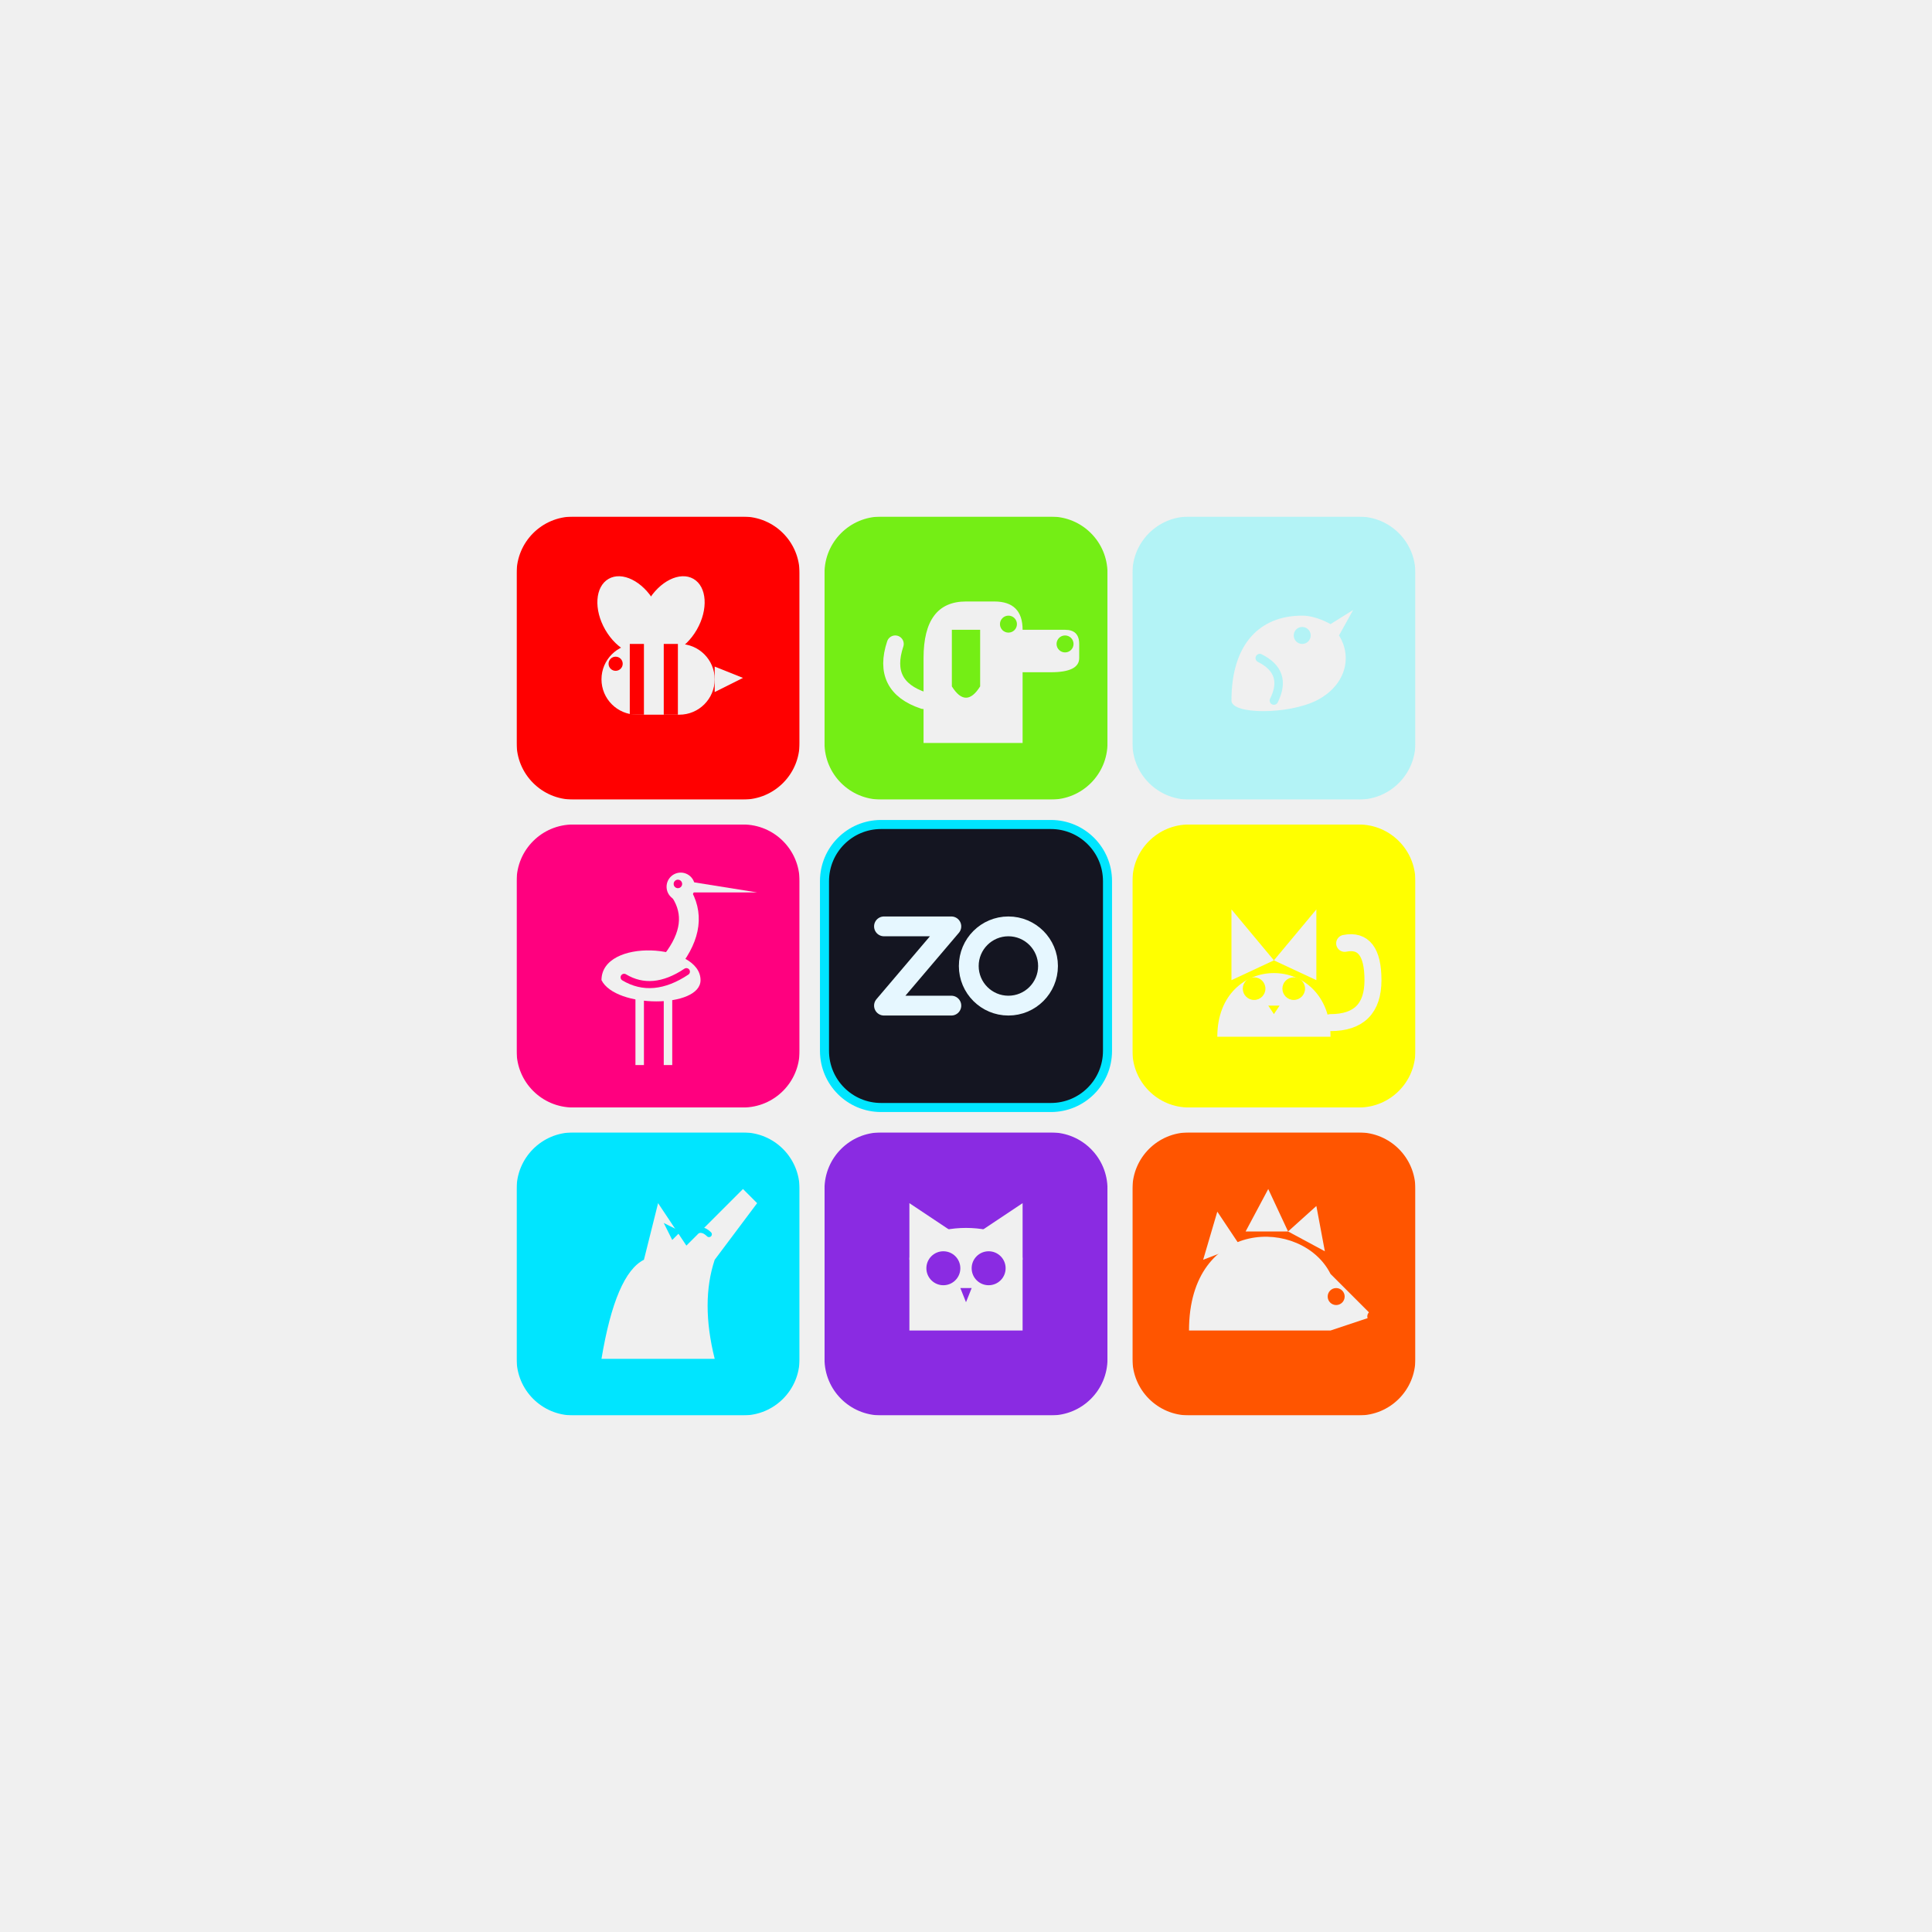
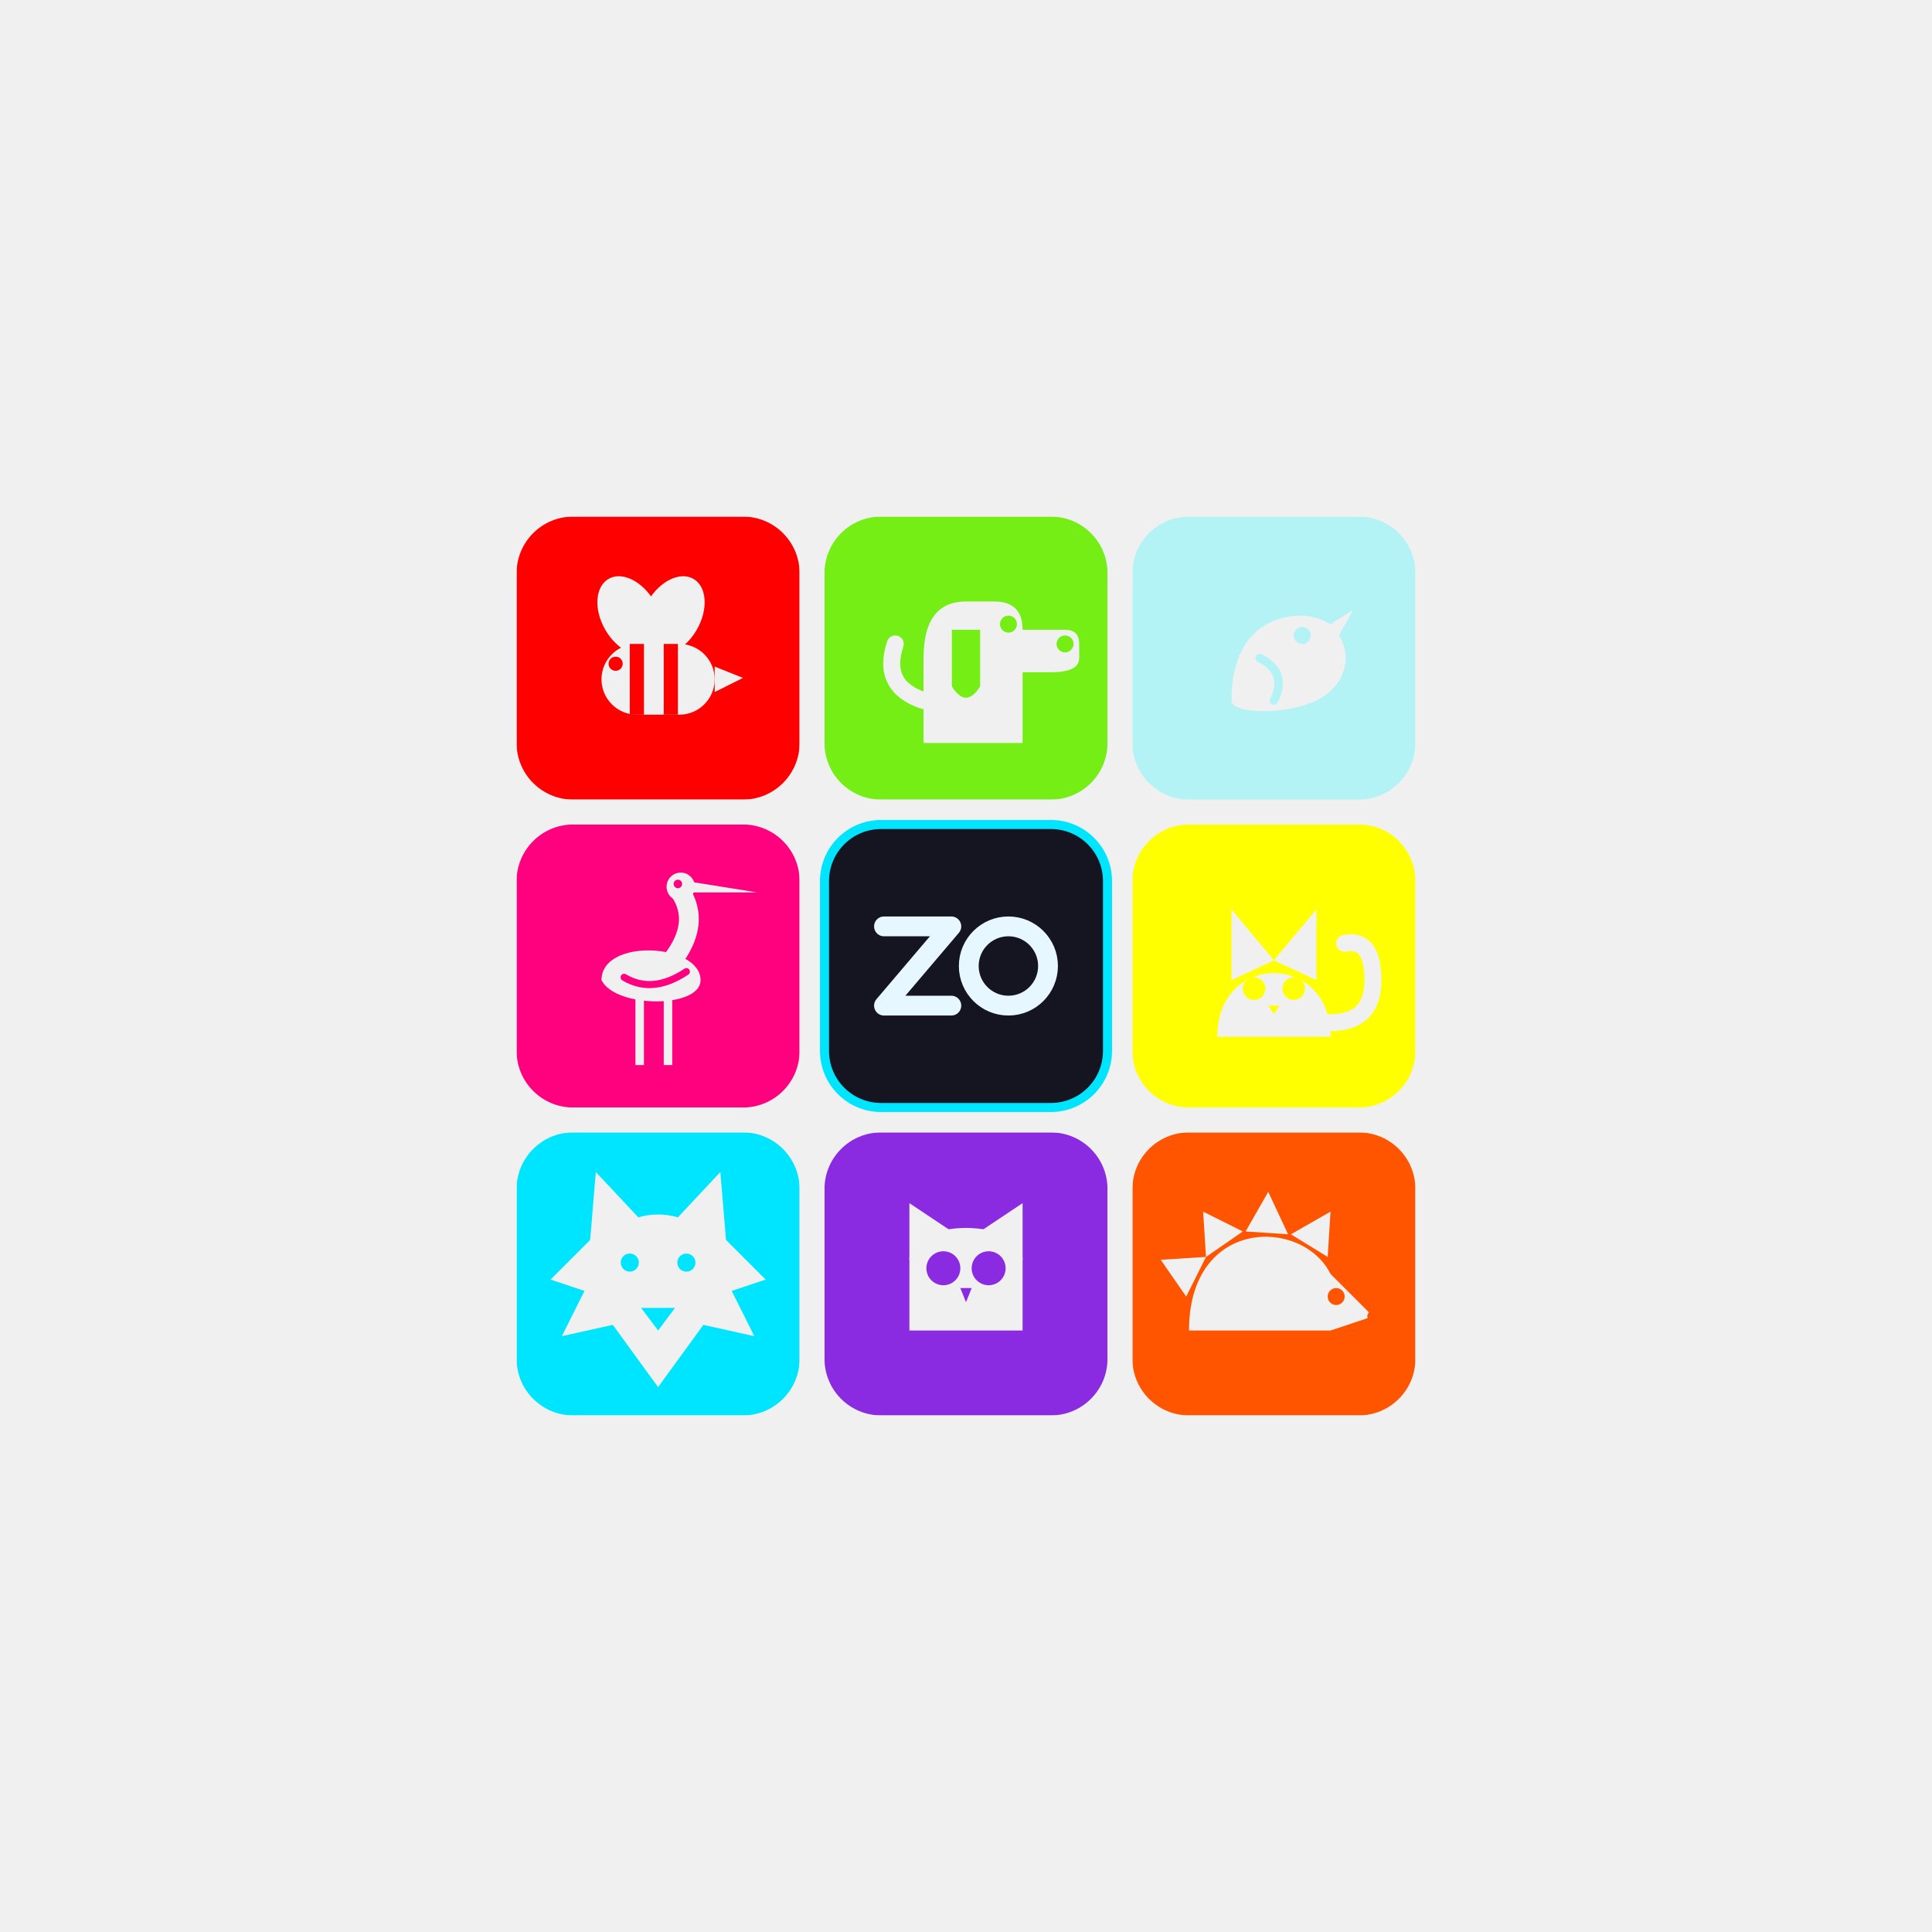
<svg xmlns="http://www.w3.org/2000/svg" viewBox="0 0 1024 1024" width="1024" height="1024">
  <defs>
    <mask id="mtMandy">
      <rect width="100" height="100" fill="white" />
      <rect x="30" y="45" width="40" height="25" rx="12.5" fill="black" />
      <polygon points="70,53 80,57 70,62" fill="black" />
      <ellipse cx="40" cy="35" rx="10" ry="15" fill="black" transform="rotate(-30 40 35)" />
      <ellipse cx="55" cy="35" rx="10" ry="15" fill="black" transform="rotate(30 55 35)" />
      <rect x="40" y="45" width="5" height="25" fill="white" />
      <rect x="52" y="45" width="5" height="25" fill="white" />
      <circle cx="35" cy="52" r="2.5" fill="white" />
    </mask>
    <mask id="mtDiggy">
      <rect width="100" height="100" fill="white" />
      <path d="M 35 80 L 35 50 Q 35 30 50 30 L 60 30 Q 70 30 70 40 L 85 40 Q 90 40 90 45 L 90 50 Q 90 55 80 55 L 70 55 L 70 80 Z" fill="black" />
      <path d="M 35 65 Q 20 60, 25 45" fill="none" stroke="black" stroke-width="6" stroke-linecap="round" />
      <path d="M 45 40 L 45 60 Q 50 68 55 60 L 55 40 Z" fill="white" />
      <circle cx="65" cy="38" r="3" fill="white" />
      <circle cx="85" cy="45" r="3" fill="white" />
    </mask>
    <mask id="mtLeopy">
      <rect width="100" height="100" fill="white" />
      <path d="M35 65 C 35 45, 45 35, 60 35 C 65 35, 70 38, 70 38 L 78 33 L 73 42 C 78 50, 75 60, 65 65 C 55 70, 35 70, 35 65 Z" fill="black" />
      <circle cx="60" cy="42" r="3" fill="white" />
      <path d="M 45 50 Q 55 55 50 65" stroke="white" stroke-width="3" stroke-linecap="round" fill="none" />
    </mask>
    <mask id="mtAry">
      <rect width="100" height="100" fill="white" />
      <path d="M 30 55 C 30 40, 65 42, 65 55 C 65 65, 35 65, 30 55 Z" fill="black" />
      <path d="M 55 48 Q 65 35 58 24" fill="none" stroke="black" stroke-width="7" stroke-linecap="round" />
      <circle cx="58" cy="22" r="5" fill="black" />
      <polygon points="60,20 85,24 60,24" fill="black" />
      <rect x="42" y="60" width="3" height="25" fill="black" />
      <rect x="52" y="60" width="3" height="25" fill="black" />
      <path d="M 38 54 Q 48 60 60 52" fill="none" stroke="white" stroke-width="2.5" stroke-linecap="round" />
      <circle cx="57" cy="21" r="1.5" fill="white" />
    </mask>
    <mask id="mtMonty">
      <rect width="100" height="100" fill="white" />
      <path d="M 30 75 C 30 45, 70 45, 70 75 Z" fill="black" />
      <polygon points="35,55 35,30 50,48" fill="black" />
      <polygon points="65,55 65,30 50,48" fill="black" />
      <path d="M 70 70 Q 85 70, 85 55 Q 85 40, 75 42" fill="none" stroke="black" stroke-width="6" stroke-linecap="round" />
      <circle cx="43" cy="58" r="4" fill="white" />
      <circle cx="57" cy="58" r="4" fill="white" />
      <polygon points="48,64 52,64 50,67" fill="white" />
    </mask>
    <mask id="mtHobbsy">
      <rect width="100" height="100" fill="white" />
-       <path d="M 30 80 Q 35 50 45 45 L 50 25 L 60 40 L 80 20 L 85 25 L 70 45 Q 65 60 70 80 Z" fill="black" />
-       <polygon points="52,32 55,38 58,35" fill="white" />
-       <path d="M 62 36 Q 65 33 68 36" fill="none" stroke="white" stroke-width="2" stroke-linecap="round" />
+       <path d="M 28 14 L 43 30 Q 50 28 57 30 L 72 14 L 74 38 L 88 52 L 76 56 L 84 72 L 66 68 L 50 90 L 34 68 L 16 72 L 24 56 L 12 52 L 26 38 Z" fill="black" />
+       <circle cx="40" cy="46" r="3.2" fill="white" />
+       <circle cx="60" cy="46" r="3.2" fill="white" />
+       <path d="M 44 62 L 56 62 L 50 70 Z" fill="white" />
    </mask>
    <mask id="mtHegy">
      <rect width="100" height="100" fill="white" />
      <path d="M30 70 L30 45 C30 30, 70 30, 70 45 L70 70 Z" fill="black" />
      <polygon points="30,45 30,25 45,35" fill="black" />
      <polygon points="70,45 70,25 55,35" fill="black" />
      <circle cx="42" cy="48" r="6" fill="white" />
      <circle cx="58" cy="48" r="6" fill="white" />
      <polygon points="48,55 52,55 50,60" fill="white" />
    </mask>
    <mask id="mtArchy">
      <rect width="100" height="100" fill="white" />
      <path d="M 20 70 C 20 30, 60 30, 70 50 L 85 65 L 70 70 Z" fill="black" />
-       <polygon points="25,45 30,28 38,40" fill="black" />
-       <polygon points="40,35 48,20 55,35" fill="black" />
-       <polygon points="55,35 65,26 68,42" fill="black" />
+       <polygon points="19,58 10,45 26,44" fill="black" />
+       <polygon points="26,44 25,28 39,35" fill="black" />
+       <polygon points="40,35 48,21 55,36" fill="black" />
+       <polygon points="56,36 70,28 69,44" fill="black" />
      <circle cx="72" cy="58" r="3" fill="white" />
      <circle cx="85" cy="65" r="2" fill="white" />
    </mask>
  </defs>
  <g transform="translate(512 512) scale(0.6) translate(-512 -512)">
    <g transform="translate(115.00 115.00) scale(2.5)">
      <rect width="100" height="100" rx="20" fill="#FF0000" mask="url(#mtMandy)" />
    </g>
    <g transform="translate(387.00 115.00) scale(2.5)">
      <rect width="100" height="100" rx="20" fill="#74EE15" mask="url(#mtDiggy)" />
    </g>
    <g transform="translate(659.00 115.00) scale(2.5)">
      <rect width="100" height="100" rx="20" fill="#B3F3F6" mask="url(#mtLeopy)" />
    </g>
    <g transform="translate(115.00 387.00) scale(2.5)">
      <rect width="100" height="100" rx="20" fill="#FF007F" mask="url(#mtAry)" />
    </g>
    <rect x="387.00" y="387.00" width="250" height="250" rx="50" fill="#141521" stroke="#00E5FF" stroke-width="8" />
    <path d="M439.55 477.00 H499.05 L439.55 547.00 H499.05" fill="none" stroke="#E6F7FF" stroke-width="17.50" stroke-linecap="round" stroke-linejoin="round" />
    <circle cx="549.45" cy="512.00" r="35.00" fill="none" stroke="#E6F7FF" stroke-width="17.50" />
    <g transform="translate(659.00 387.00) scale(2.5)">
      <rect width="100" height="100" rx="20" fill="#FFFF00" mask="url(#mtMonty)" />
    </g>
    <g transform="translate(115.00 659.00) scale(2.5)">
      <rect width="100" height="100" rx="20" fill="#00E5FF" mask="url(#mtHobbsy)" />
    </g>
    <g transform="translate(387.00 659.00) scale(2.5)">
      <rect width="100" height="100" rx="20" fill="#8A2BE2" mask="url(#mtHegy)" />
    </g>
    <g transform="translate(659.00 659.00) scale(2.5)">
      <rect width="100" height="100" rx="20" fill="#FF5500" mask="url(#mtArchy)" />
    </g>
  </g>
</svg>
